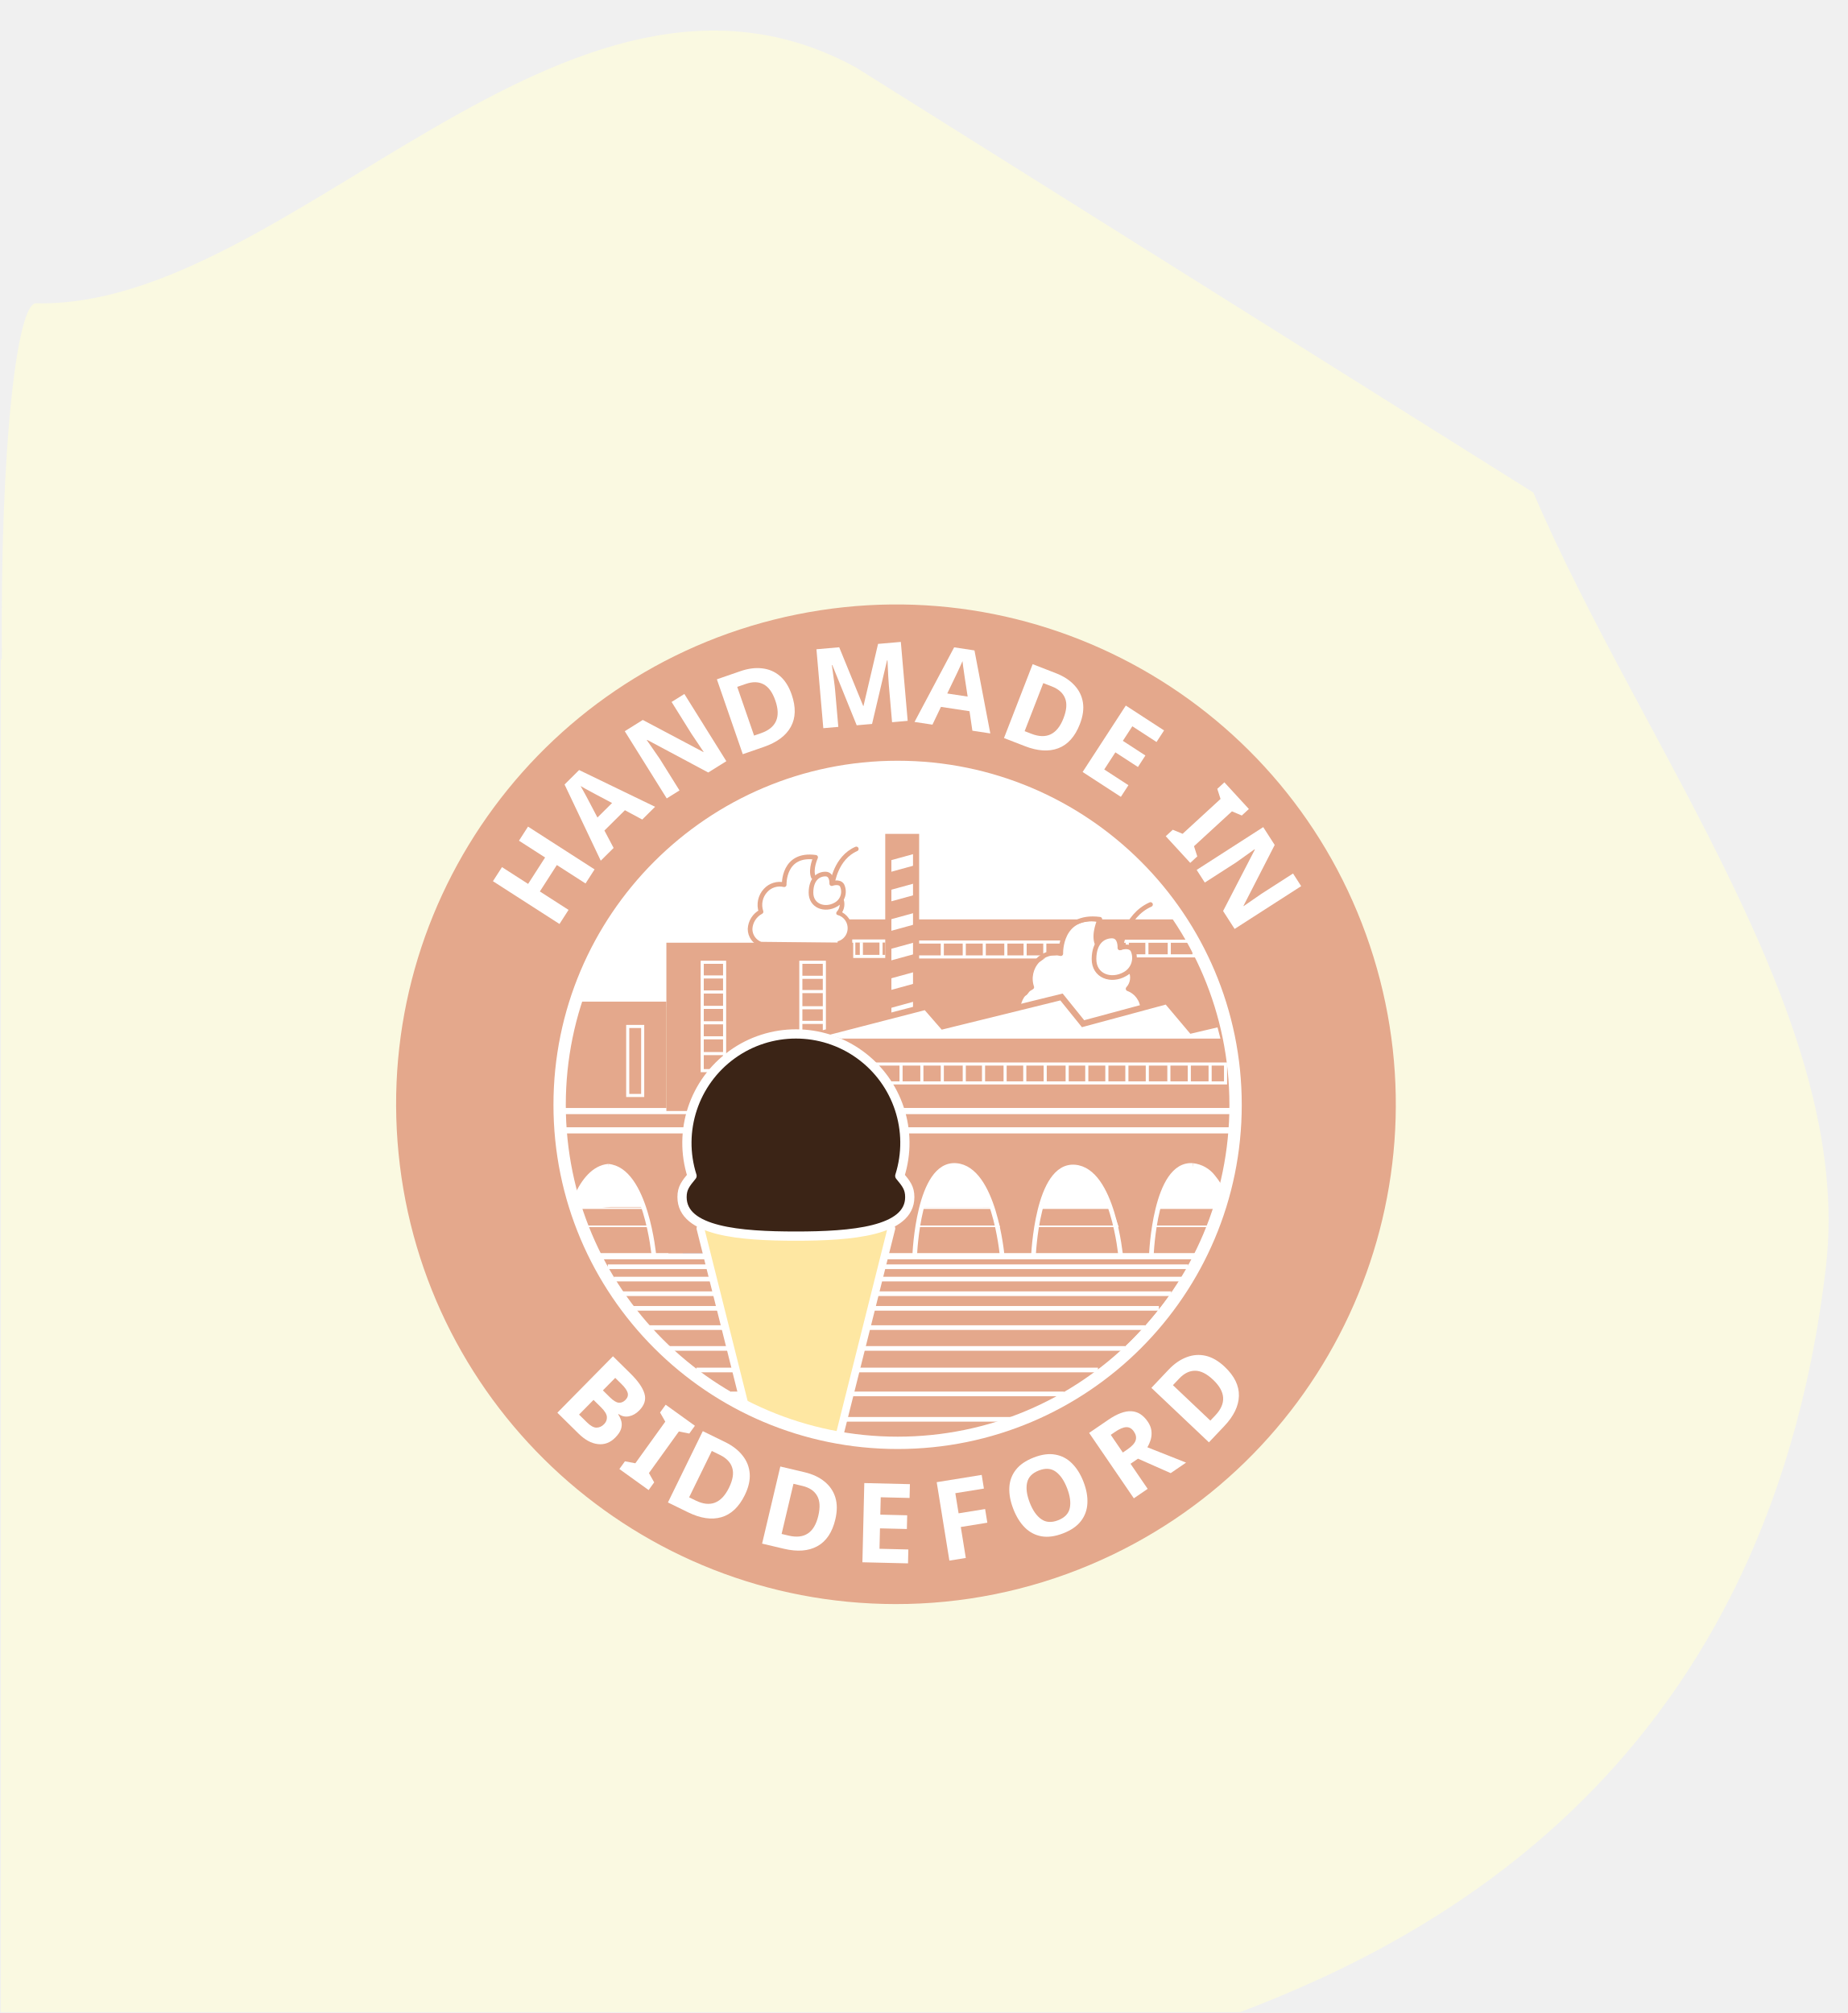
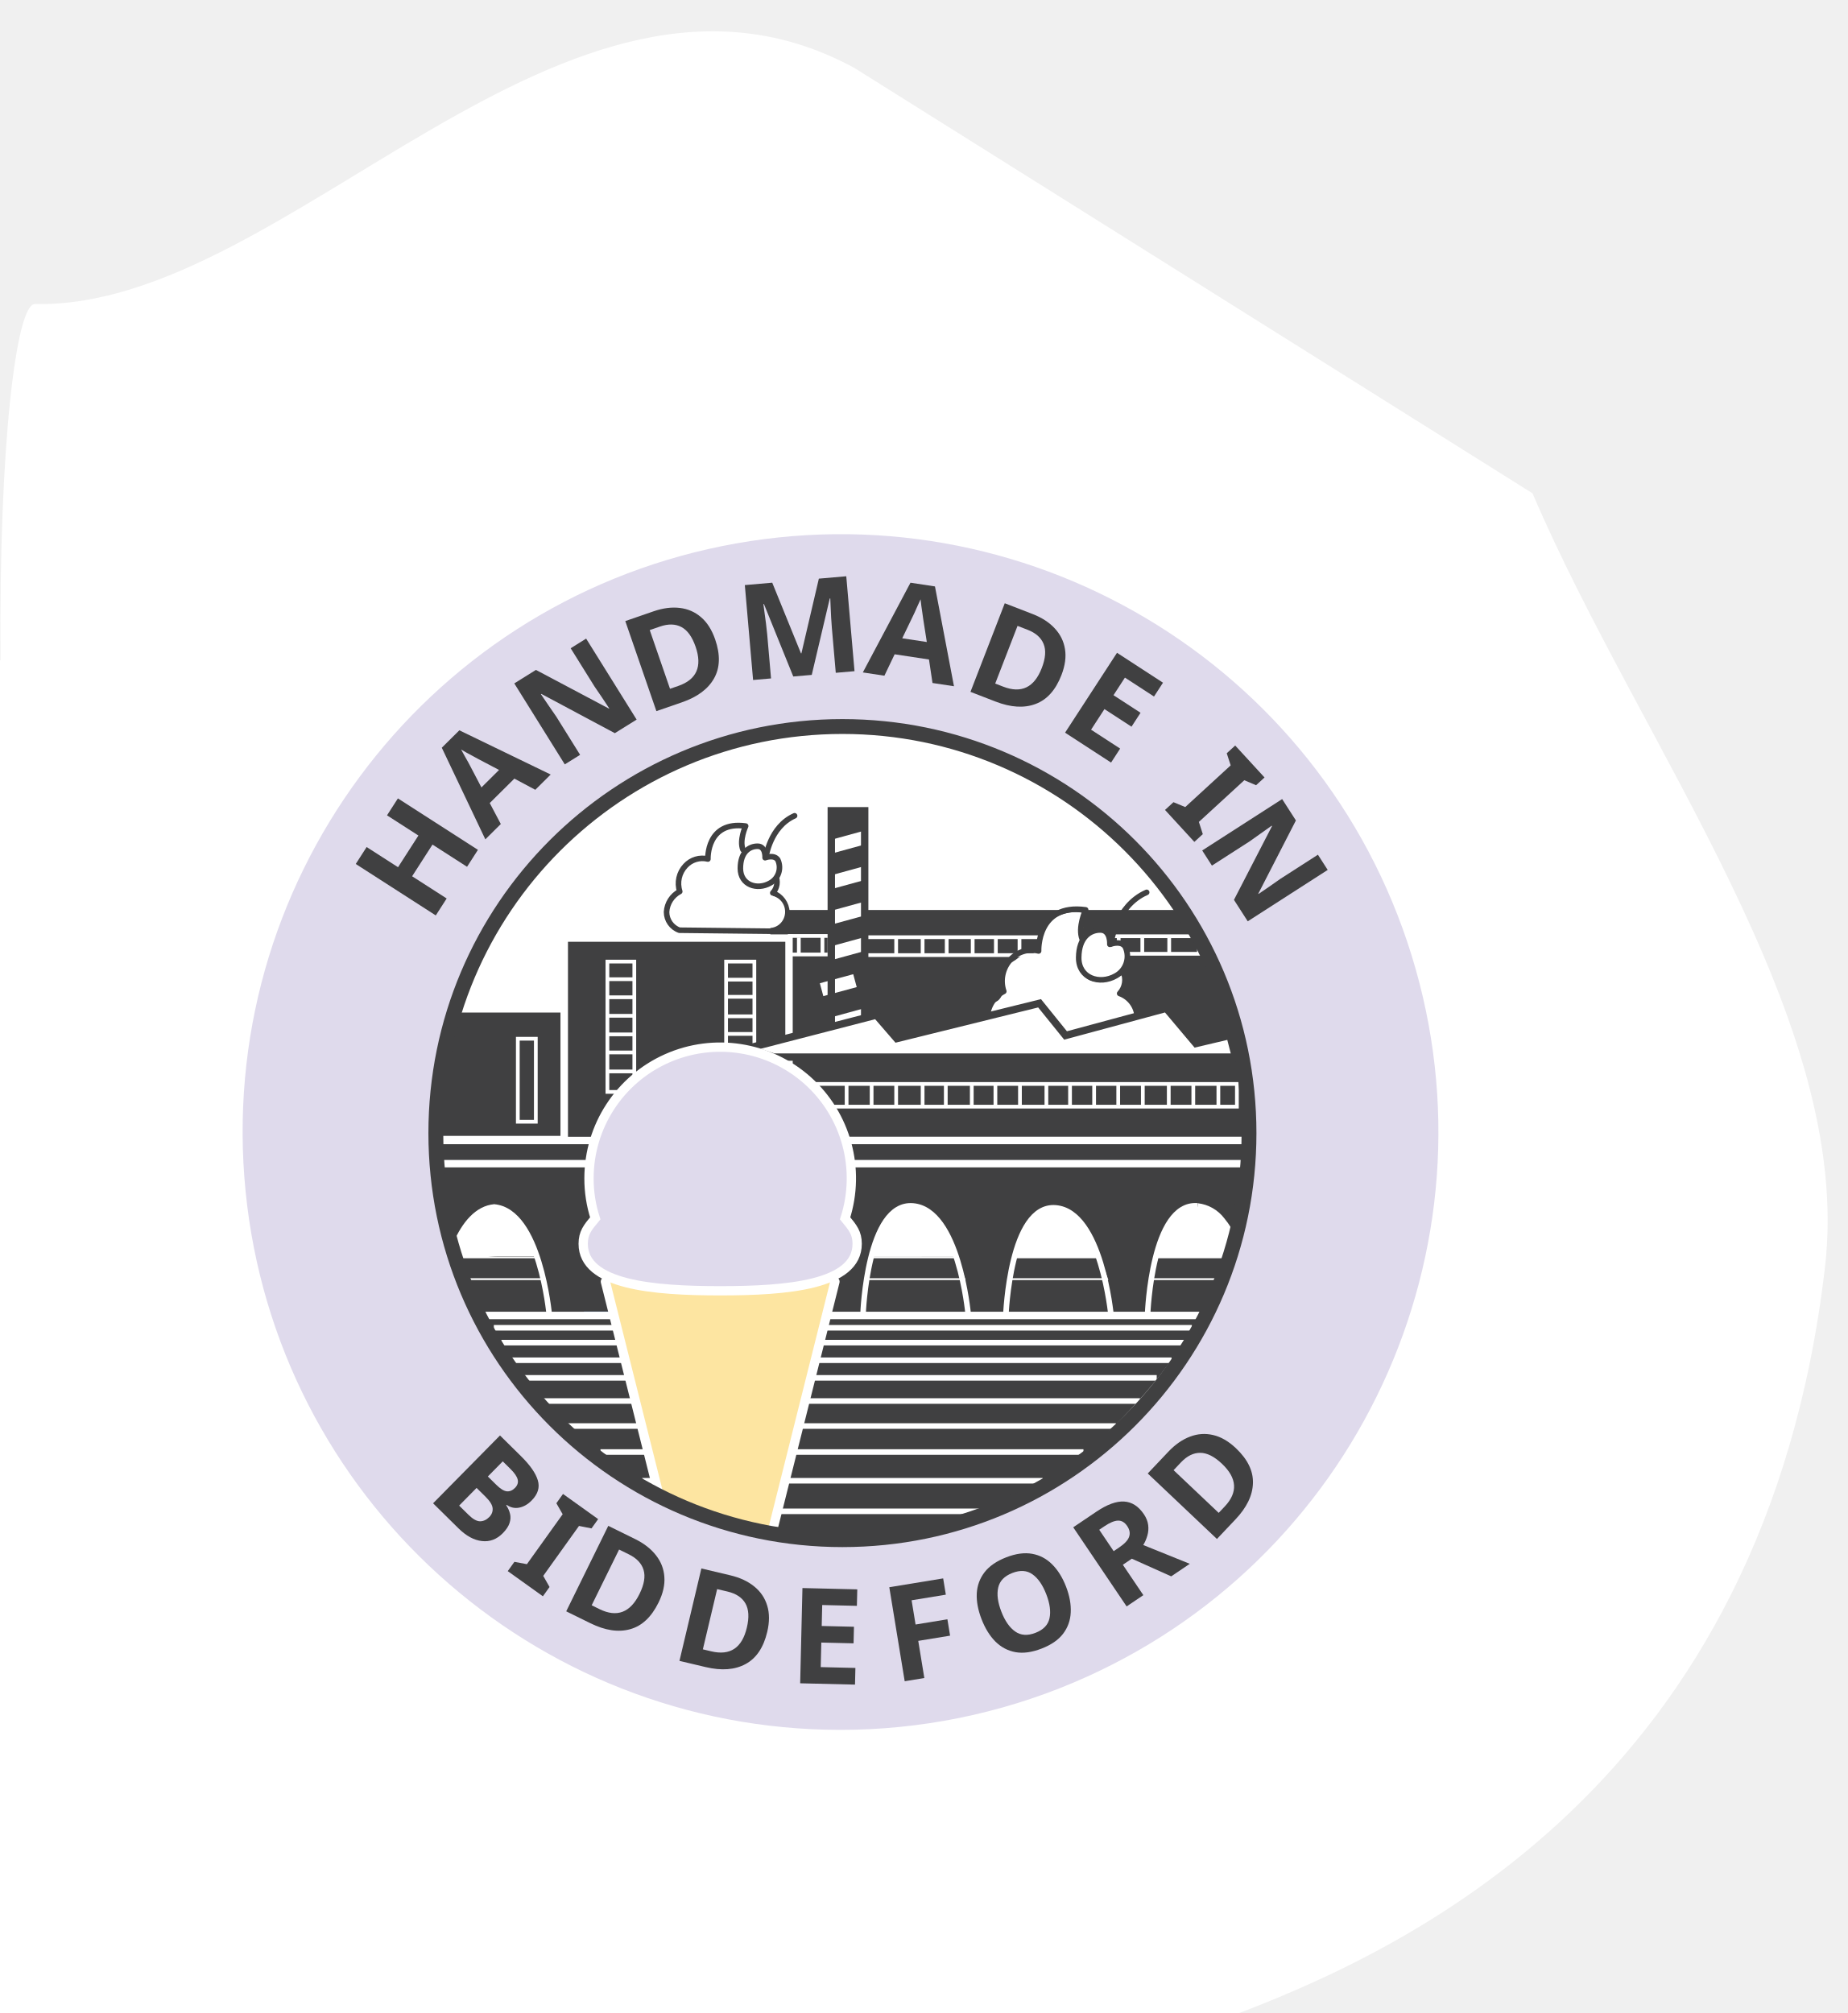
<svg xmlns="http://www.w3.org/2000/svg" id="Layer_1" data-name="Layer 1" viewBox="0 0 322.11 350.94">
  <defs>
-     <style>.cls-1,.cls-13,.cls-15,.cls-16,.cls-17,.cls-18,.cls-20,.cls-24{fill:none;}.cls-2{clip-path:url(#clip-path);}.cls-3{fill:#faf9e1;}.cls-14,.cls-21,.cls-25,.cls-27,.cls-4{fill:#fff;}.cls-5{fill:#7f8081;}.cls-10,.cls-11,.cls-12,.cls-6,.cls-9{fill:#e4a88c;}.cls-7{fill:#6a92c7;}.cls-8{fill:#485ea4;}.cls-19,.cls-8{stroke:#010101;}.cls-10,.cls-11,.cls-12,.cls-13,.cls-14,.cls-15,.cls-16,.cls-17,.cls-20,.cls-21,.cls-24,.cls-8,.cls-9{stroke-miterlimit:10;}.cls-8,.cls-9{stroke-width:0.27px;}.cls-10,.cls-11,.cls-12,.cls-13,.cls-14,.cls-17,.cls-23,.cls-24,.cls-26,.cls-9{stroke:#fff;}.cls-10,.cls-19,.cls-20,.cls-21{stroke-width:1.07px;}.cls-11,.cls-13,.cls-14,.cls-15{stroke-width:0.54px;}.cls-12{stroke-width:1.08px;}.cls-15,.cls-16{stroke:#231f20;}.cls-16,.cls-17,.cls-18,.cls-25{stroke-width:0.81px;}.cls-18,.cls-20,.cls-21,.cls-25{stroke:#e4a88c;}.cls-18,.cls-19,.cls-23,.cls-25,.cls-26{stroke-linecap:round;stroke-linejoin:round;}.cls-19{fill:#f26342;}.cls-22{clip-path:url(#clip-path-2);}.cls-23{fill:#fee7a2;stroke-width:1.34px;}.cls-24{stroke-width:2.15px;}.cls-26{fill:#3b2416;stroke-width:1.61px;}.cls-27{font-size:19.35px;font-family:Averta-Semibold, Averta;font-weight:700;}</style>
+     <style>.cls-1,.cls-12,.cls-13,.cls-14,.cls-15,.cls-16,.cls-18,.cls-19,.cls-23{fill:none;}.cls-2{clip-path:url(#clip-path);}.cls-20,.cls-24,.cls-3{fill:#fff;}.cls-4{fill:#7f8081;}.cls-10,.cls-11,.cls-26,.cls-27,.cls-28,.cls-29,.cls-5,.cls-8,.cls-9{fill:#404041;}.cls-6{fill:#6a92c7;}.cls-7{fill:#485ea4;}.cls-18,.cls-7{stroke:#000;}.cls-10,.cls-11,.cls-12,.cls-13,.cls-14,.cls-15,.cls-19,.cls-20,.cls-23,.cls-25,.cls-7,.cls-8,.cls-9{stroke-miterlimit:10;}.cls-7,.cls-8{stroke-width:0.32px;}.cls-10,.cls-11,.cls-12,.cls-15,.cls-22,.cls-25,.cls-8,.cls-9{stroke:#fff;}.cls-18,.cls-19,.cls-20,.cls-9{stroke-width:1.29px;}.cls-10,.cls-12,.cls-13{stroke-width:0.65px;}.cls-11{stroke-width:1.3px;}.cls-13,.cls-14{stroke:#221f1f;}.cls-14,.cls-15,.cls-16,.cls-24{stroke-width:0.97px;}.cls-16,.cls-19,.cls-20,.cls-23,.cls-24{stroke:#404041;}.cls-16,.cls-18,.cls-22,.cls-24{stroke-linecap:round;stroke-linejoin:round;}.cls-17,.cls-25{fill:#dfdaec;}.cls-21{clip-path:url(#clip-path-2);}.cls-22{fill:#fde5a1;stroke-width:1.62px;}.cls-23{stroke-width:2.59px;}.cls-25{stroke-width:1.62px;}.cls-26,.cls-27,.cls-28,.cls-29{isolation:isolate;font-family:Averta-Bold, Averta;font-weight:700;}.cls-26{font-size:23.27px;}.cls-27{font-size:23.21px;}.cls-28{font-size:23.24px;}.cls-29{font-size:23.3px;}</style>
    <clipPath id="clip-path">
-       <rect class="cls-1" x="0.14" y="0.15" width="321.84" height="350.64" />
+       <rect class="cls-1" y="0.3" width="321.84" height="350.64" />
    </clipPath>
    <clipPath id="clip-path-2">
-       <circle class="cls-1" cx="156.48" cy="192.62" r="58.92" />
+       <circle class="cls-1" cx="146.86" cy="197.54" r="70.88" />
    </clipPath>
  </defs>
  <g class="cls-2">
-     <path class="cls-3" d="M267.31,85.87,149.16,11.73C98.78-15.68,50.58,53.91,6.28,52.87,3,52.79,0,77.48.32,114.94H-3.33V356.27H78v-4.33H213.14c32.5-12,94.64-40.88,105.17-131.06C323.36,177.64,286.32,130.28,267.31,85.87Z" />
+     <path class="cls-3" d="M318.14,221C307.61,311.21,245.47,340.09,213,352.09H77.86v4.33H-3.57V115.09H.09C-.22,77.63,2.83,52.94,6.09,53c44.3,1,92.5-68.55,142.88-41.14L267.16,86C286.18,130.43,323.22,177.79,318.14,221Z" />
  </g>
-   <path class="cls-4" d="M132.09,163.33a8.88,8.88,0,0,1-1-1.71,4.36,4.36,0,0,1,.2-1.18c.45-1.4,1.49-2.14,1.71-3.59a4.66,4.66,0,0,1,.86-2.43c.87-.94,2.86-.42,3.37-1.6a3,3,0,0,0,.15-.72,4,4,0,0,1,4.16-3.27.72.72,0,0,1,.47.16c.09.08-.07.24,0,.37a7.83,7.83,0,0,1-.17,3.22,3.92,3.92,0,0,0,1,3.18,3.51,3.51,0,0,0,3.2.59c.41-.09.94-.15,1.14.21s-.07.75,0,1.11-.47.46-.31.62c.68.7,1.83,1.58,1.8,2.56a3,3,0,0,1-1.37,2.45c-.77.45-1.15.95-2,1-3,.07-6.57-.32-9.57-.25C134.1,164.06,133.07,164.45,132.09,163.33Z" />
-   <rect class="cls-5" x="98.16" y="200.95" width="121.73" height="9.41" />
-   <rect class="cls-6" x="97.49" y="197.05" width="118.98" height="21.97" />
-   <polygon class="cls-7" points="130.73 219.41 118.92 219.41 119.59 213.22 130.73 213.22 130.73 219.41" />
-   <polygon class="cls-8" points="130.5 213.79 119.53 213.79 119.53 210.63 129.57 210.63 130.5 213.79" />
-   <path class="cls-4" d="M202,210.59a8.41,8.41,0,0,1,1-3.45,6.8,6.8,0,0,1,3.17-3.48,4.2,4.2,0,0,1,4.38.75,20.53,20.53,0,0,0,1.79,1.82,1.3,1.3,0,0,1,.41.36,1,1,0,0,1,.09.57,6.2,6.2,0,0,1-.88,3.42Z" />
-   <path class="cls-4" d="M181.33,210.63A8.2,8.2,0,0,1,183,206.2a5.83,5.83,0,0,1,3.52-2.8,4.28,4.28,0,0,1,2.94.7,9.71,9.71,0,0,1,2.21,2.13,6.93,6.93,0,0,1,.69,1c.58,1.06.68,2.33,1.27,3.38Z" />
-   <path class="cls-4" d="M160.63,210.54a8.21,8.21,0,0,1,1.66-4.43,5.8,5.8,0,0,1,3.52-2.8,4.25,4.25,0,0,1,2.93.7,9.55,9.55,0,0,1,2.22,2.13,6.93,6.93,0,0,1,.69,1c.58,1.06.68,2.33,1.26,3.39Z" />
-   <polygon class="cls-6" points="195.51 219.41 180.19 219.41 180.59 213.22 194.37 213.22 195.51 219.41" />
-   <polygon class="cls-9" points="194.84 213.79 180.59 213.79 181.47 210.63 193.7 210.63 194.84 213.79" />
-   <polygon class="cls-9" points="174.15 213.79 159.9 213.79 160.78 210.63 173.01 210.63 174.15 213.79" />
-   <polygon class="cls-6" points="216.13 219.41 200.82 219.41 201.22 213.22 214.99 213.22 216.13 219.41" />
-   <polygon class="cls-9" points="215.46 213.79 201.22 213.79 202.1 210.63 214.32 210.63 215.46 213.79" />
-   <rect class="cls-6" x="101.66" y="213.22" width="11.81" height="6.19" />
-   <path class="cls-4" d="M100.38,208.68a6.21,6.21,0,0,1,1-1.91,8.79,8.79,0,0,1,3.17-2.84,5.2,5.2,0,0,1,2-.38,2.75,2.75,0,0,1,1.36.28,6.17,6.17,0,0,1,1.31,1.34c.32.35.7.64,1,1a5.2,5.2,0,0,1,.59,1c.5,1.07.94,2.17,1.45,3.24h-5.78C104.75,210.45,99.62,211.77,100.38,208.68Z" />
-   <rect class="cls-4" x="100" y="133.81" width="112.33" height="41.74" />
-   <rect class="cls-10" x="145.49" y="159.75" width="69.69" height="33.95" />
-   <rect class="cls-6" x="97.09" y="174.62" width="19.08" height="18.95" />
-   <polygon class="cls-9" points="113.24 213.79 101.12 213.79 101.12 210.63 112.2 210.63 113.24 213.79" />
-   <rect class="cls-10" x="97.49" y="193.7" width="118.11" height="3.36" />
-   <rect class="cls-11" x="159.67" y="164.23" width="25.62" height="2.6" />
-   <rect class="cls-11" x="191" y="164.09" width="17.15" height="2.55" />
-   <rect class="cls-11" x="148.84" y="164.05" width="5.76" height="2.69" />
-   <path class="cls-12" d="M103.63,219H209a73.39,73.39,0,0,1-18.38,21.38c-16.35,12.91-48.28,19.16-74.59-3.77C110.24,231.63,109.57,227.36,103.63,219Z" />
-   <path class="cls-4" d="M178.61,179.5c-.92-.24-.59-1.1-.8-2s-.87-1.82-.31-2.69a3.12,3.12,0,0,1,.79-.94c.21-.15.46-.25.68-.4a2.94,2.94,0,0,0,.81-2.52,3.59,3.59,0,0,1,.57-2.63,10.67,10.67,0,0,1,1.22-.86,3.75,3.75,0,0,1,2-.81,1.59,1.59,0,0,0,1.25-.62,3,3,0,0,0,.24-1.3,4.39,4.39,0,0,1,2.18-3.29,6,6,0,0,1,4.16-.7c.15,1.85-.38,3.72-.32,5.76.05,1.21-.32,2.58.5,3.46a3.48,3.48,0,0,0,3.09.66,15.91,15.91,0,0,0,2.67-1.05c-.27,1.19-.71,3.59.49,3.82,1,.19.68.39.79.67a4.61,4.61,0,0,1,.38,1.41c.09,1.42,0,3.16-1.22,3.86a3.65,3.65,0,0,1-1.57.36,85.23,85.23,0,0,1-9.32.21c-1.54-.05-3.07-.15-4.6-.27A23.5,23.5,0,0,1,178.61,179.5Z" />
-   <rect class="cls-11" x="109.43" y="178.95" width="2.61" height="12.03" />
-   <rect class="cls-6" x="116.17" y="164.35" width="32.57" height="29.34" />
-   <rect class="cls-11" x="122.42" y="167.76" width="3.9" height="18.89" />
-   <rect class="cls-11" x="139.61" y="167.76" width="4.1" height="13.24" />
-   <line class="cls-13" x1="122.21" y1="170.32" x2="126.51" y2="170.32" />
-   <line class="cls-13" x1="122.35" y1="172.94" x2="126.31" y2="172.94" />
-   <line class="cls-13" x1="122.35" y1="175.62" x2="126.31" y2="175.62" />
-   <line class="cls-13" x1="122.28" y1="178.31" x2="126.24" y2="178.31" />
-   <line class="cls-13" x1="122.35" y1="180.93" x2="126.38" y2="180.93" />
-   <line class="cls-13" x1="122.42" y1="183.68" x2="126.18" y2="183.68" />
-   <line class="cls-14" x1="139.68" y1="170.38" x2="143.64" y2="170.38" />
-   <line class="cls-14" x1="139.48" y1="172.87" x2="143.78" y2="172.87" />
-   <line class="cls-14" x1="139.55" y1="175.69" x2="143.85" y2="175.69" />
-   <line class="cls-14" x1="139.55" y1="178.24" x2="143.78" y2="178.24" />
-   <line class="cls-13" x1="150.16" y1="164.27" x2="150.16" y2="166.76" />
-   <line class="cls-13" x1="153.59" y1="164.14" x2="153.59" y2="166.82" />
-   <line class="cls-13" x1="164.27" y1="164.27" x2="164.27" y2="166.89" />
-   <line class="cls-13" x1="168.1" y1="164.34" x2="168.1" y2="166.76" />
-   <line class="cls-14" x1="171.59" y1="164.27" x2="171.59" y2="166.82" />
-   <line class="cls-13" x1="175.35" y1="164.27" x2="175.35" y2="166.76" />
-   <line class="cls-13" x1="178.71" y1="164.27" x2="178.71" y2="166.82" />
-   <line class="cls-13" x1="182.14" y1="164.27" x2="182.14" y2="166.76" />
-   <line class="cls-13" x1="196.52" y1="164.27" x2="196.52" y2="166.55" />
-   <line class="cls-13" x1="199.94" y1="164.27" x2="199.94" y2="166.76" />
-   <line class="cls-13" x1="203.84" y1="164.27" x2="203.84" y2="166.76" />
-   <line class="cls-15" x1="142.77" y1="185.43" x2="142.77" y2="188.72" />
-   <line class="cls-15" x1="146.26" y1="185.5" x2="146.26" y2="188.72" />
-   <line class="cls-15" x1="150.23" y1="185.43" x2="150.23" y2="188.72" />
-   <line class="cls-15" x1="153.59" y1="185.5" x2="153.59" y2="188.72" />
-   <polygon class="cls-6" points="213.65 185.5 213.65 188.79 210.96 188.79 210.96 188.66 210.96 185.5 213.65 185.5" />
-   <polygon class="cls-6" points="210.96 188.66 210.96 188.79 207.33 188.79 207.33 188.59 207.33 185.5 210.96 185.5 210.96 188.66" />
-   <polygon class="cls-6" points="207.33 188.59 207.33 188.79 203.77 188.79 203.77 185.57 203.77 185.5 207.33 185.5 207.33 188.59" />
-   <polygon class="cls-6" points="203.77 185.57 203.77 188.79 200.01 188.79 200.01 188.59 200.01 185.5 203.77 185.5 203.77 185.57" />
-   <polygon class="cls-6" points="200.01 188.59 200.01 188.79 196.45 188.79 196.45 188.52 196.45 185.5 200.01 185.5 200.01 188.59" />
-   <polygon class="cls-6" points="196.45 188.52 196.45 188.79 192.96 188.79 192.96 188.66 192.96 185.5 196.45 185.5 196.45 188.52" />
-   <polygon class="cls-6" points="192.96 188.66 192.96 188.79 189.46 188.79 189.46 185.5 192.96 185.5 192.96 188.66" />
-   <polygon class="cls-6" points="189.46 185.5 189.46 188.79 186.03 188.79 186.03 188.72 186.03 185.5 189.46 185.5" />
-   <polygon class="cls-6" points="186.03 188.72 186.03 188.79 182.21 188.79 182.21 188.66 182.21 185.5 186.03 185.5 186.03 188.72" />
-   <polygon class="cls-6" points="182.21 188.66 182.21 188.79 178.65 188.79 178.65 188.72 178.65 185.5 182.21 185.5 182.21 188.66" />
-   <polygon class="cls-6" points="178.65 188.72 178.65 188.79 175.22 188.79 175.22 185.5 178.65 185.5 178.65 188.72" />
-   <polygon class="cls-6" points="175.22 185.5 175.22 188.79 171.46 188.79 171.46 188.72 171.46 185.5 175.22 185.5" />
-   <polygon class="cls-6" points="171.46 188.72 171.46 188.79 168.1 188.79 168.1 188.66 168.1 185.5 171.46 185.5 171.46 188.72" />
-   <polygon class="cls-6" points="168.1 188.66 168.1 188.79 164.27 188.79 164.27 188.66 164.27 185.5 168.1 185.5 168.1 188.66" />
-   <polygon class="cls-6" points="164.27 188.66 164.27 188.79 160.71 188.79 160.71 188.66 160.71 185.5 164.27 185.5 164.27 188.66" />
-   <polygon class="cls-6" points="160.71 188.66 160.71 188.79 157.08 188.79 157.08 185.5 160.71 185.5 160.71 188.66" />
-   <rect class="cls-6" x="139.21" y="185.5" width="17.87" height="3.29" />
-   <polygon class="cls-13" points="210.96 185.5 213.65 185.5 213.65 188.79 210.96 188.79 207.33 188.79 203.77 188.79 200.01 188.79 196.45 188.79 192.96 188.79 189.46 188.79 186.03 188.79 182.21 188.79 178.65 188.79 175.22 188.79 171.46 188.79 168.1 188.79 164.27 188.79 160.71 188.79 157.08 188.79 139.21 188.79 139.21 185.5 157.08 185.5 160.71 185.5 164.27 185.5 168.1 185.5 171.46 185.5 175.22 185.5 178.65 185.5 182.21 185.5 186.03 185.5 189.46 185.5 192.96 185.5 196.45 185.5 200.01 185.5 203.77 185.5 207.33 185.5 210.96 185.5" />
-   <polyline class="cls-13" points="157.08 185.43 157.08 185.5 157.08 188.79 157.08 188.86" />
-   <polyline class="cls-13" points="160.71 185.43 160.71 185.5 160.71 188.66" />
-   <line class="cls-13" x1="164.27" y1="185.5" x2="164.27" y2="188.66" />
-   <polyline class="cls-13" points="168.1 185.43 168.1 185.5 168.1 188.66" />
-   <line class="cls-13" x1="171.46" y1="185.5" x2="171.46" y2="188.72" />
-   <line class="cls-13" x1="175.22" y1="185.5" x2="175.22" y2="188.79" />
-   <line class="cls-13" x1="178.65" y1="185.5" x2="178.65" y2="188.72" />
-   <polyline class="cls-13" points="182.21 185.43 182.21 185.5 182.21 188.66" />
-   <line class="cls-13" x1="186.04" y1="185.5" x2="186.04" y2="188.72" />
-   <line class="cls-13" x1="189.46" y1="185.5" x2="189.46" y2="188.79" />
-   <polyline class="cls-13" points="192.96 185.43 192.96 185.5 192.96 188.66" />
-   <line class="cls-13" x1="196.45" y1="185.5" x2="196.45" y2="188.52" />
-   <line class="cls-13" x1="200.01" y1="185.5" x2="200.01" y2="188.59" />
-   <polyline class="cls-13" points="203.77 185.57 203.77 188.79 203.77 188.93" />
-   <polyline class="cls-13" points="207.33 185.37 207.33 185.5 207.33 188.59" />
-   <line class="cls-13" x1="210.96" y1="185.5" x2="210.96" y2="188.66" />
-   <path class="cls-16" d="M138.77,218.65s.6-16.13,7.23-15.59,8,15.59,8,15.59" />
-   <line class="cls-17" x1="105.96" y1="220.84" x2="207.13" y2="220.84" />
-   <line class="cls-17" x1="107.03" y1="222.99" x2="206.33" y2="222.99" />
-   <line class="cls-17" x1="108.51" y1="225.54" x2="204.18" y2="225.54" />
-   <line class="cls-17" x1="110.26" y1="228.09" x2="202.03" y2="228.09" />
-   <line class="cls-17" x1="199.61" y1="231.45" x2="112.54" y2="231.45" />
-   <line class="cls-17" x1="196.11" y1="235.08" x2="116.44" y2="235.08" />
-   <line class="cls-17" x1="191.41" y1="238.84" x2="121.41" y2="238.84" />
-   <line class="cls-17" x1="185.5" y1="243.01" x2="127.45" y2="243.01" />
-   <line class="cls-17" x1="176.5" y1="247.44" x2="133.5" y2="247.44" />
-   <line class="cls-15" x1="193.02" y1="164.27" x2="193.02" y2="166.55" />
-   <path class="cls-18" d="M145.12,154s.56-4.43,4.16-6" />
-   <path class="cls-6" d="M156.1,279.65a87.13,87.13,0,1,1,34-6.87A86.86,86.86,0,0,1,156.1,279.65Zm0-146.32a58.91,58.91,0,1,0,41.66,17.25A58.56,58.56,0,0,0,156.1,133.33Z" />
-   <line class="cls-19" x1="179.8" y1="180.72" x2="196.83" y2="180.91" />
-   <path class="cls-17" d="M180.16,219.06s.59-16.14,7.22-15.6,8,15.6,8,15.6" />
-   <path class="cls-17" d="M106,203.32c6.62.54,8,15.6,8,15.6" />
-   <path class="cls-17" d="M200.72,218.79s.59-16.14,7.22-15.6" />
-   <path class="cls-17" d="M159.47,218.79s.59-16.14,7.22-15.6,8,15.6,8,15.6" />
-   <polyline class="cls-17" points="208.07 219.09 174.72 219.09 159.47 219.09 104.21 219.09" />
-   <path class="cls-17" d="M106.06,203.32c-2.49.21-4.35,2.54-5.57,5.27" />
-   <path class="cls-17" d="M207.94,203.19a5.18,5.18,0,0,1,3.55,2,12.85,12.85,0,0,1,1.81,2.93" />
-   <rect class="cls-6" x="154.86" y="145.86" width="4.84" height="35.07" />
-   <rect class="cls-4" x="154.73" y="159.78" width="5.04" height="1.95" transform="translate(-36.94 47.35) rotate(-15.35)" />
-   <rect class="cls-4" x="154.73" y="164.93" width="5.04" height="1.95" transform="translate(-38.3 47.54) rotate(-15.35)" />
-   <rect class="cls-4" x="154.73" y="170.08" width="5.04" height="1.95" transform="translate(-39.66 47.72) rotate(-15.35)" />
-   <rect class="cls-4" x="154.73" y="154.64" width="5.04" height="1.95" transform="translate(-35.58 47.17) rotate(-15.35)" />
-   <rect class="cls-4" x="154.73" y="149.49" width="5.04" height="1.95" transform="translate(-34.22 46.98) rotate(-15.35)" />
-   <rect class="cls-4" x="154.73" y="175.23" width="5.04" height="1.95" transform="translate(-41.03 47.9) rotate(-15.35)" />
-   <path class="cls-18" d="M141.79,152.88c-.55-1.36.4-3.42.4-3.42-5.7-.79-5.48,4.78-5.48,4.78a3.33,3.33,0,0,0-3.25,1,3.7,3.7,0,0,0-.79,3.71,3.59,3.59,0,0,0-1.91,3,2.81,2.81,0,0,0,1.86,2.65l13.66.15a2.91,2.91,0,0,0,1.91-2.73,3.09,3.09,0,0,0-2-2.82,2.32,2.32,0,0,0,.38-2.58" />
-   <path class="cls-4" d="M197.47,165.62a3.24,3.24,0,0,1-1.38,4.22c-2.33,1.33-5.4.33-5.37-2.65s1.67-4,3.16-4,1.35,2.08,1.35,2.08S196.84,164.65,197.47,165.62Z" />
-   <path class="cls-18" d="M179.8,179.11a3.5,3.5,0,0,1-2.32-3.29,4.49,4.49,0,0,1,2.39-3.71,4.61,4.61,0,0,1,1-4.63,4.15,4.15,0,0,1,4.06-1.22s-.28-6.94,6.81-6c0,0-1.18,2.56-.49,4.26" />
-   <path class="cls-18" d="M196.83,179.3a3.63,3.63,0,0,0,2.38-3.4,3.87,3.87,0,0,0-2.55-3.52,2.88,2.88,0,0,0,.47-3.21" />
-   <path class="cls-18" d="M195.23,165.26s.14-2.06-1.35-2.08-3.14,1-3.16,4,3,4,5.37,2.65a3.24,3.24,0,0,0,1.38-4.22C196.84,164.65,195.23,165.26,195.23,165.26Z" />
-   <path class="cls-18" d="M195.37,165.21s.7-5.52,5.2-7.52" />
-   <rect class="cls-6" x="116.53" y="207.29" width="10.93" height="11.2" />
-   <rect class="cls-20" x="154.86" y="145.91" width="4.84" height="35.07" />
-   <polygon class="cls-21" points="203.41 174.53 207.71 179.63 212.64 178.47 213.45 181.6 146.53 181.6 142.68 180.35 161.4 175.51 164.36 178.91 185.05 173.81 188.81 178.47 203.41 174.53" />
-   <circle class="cls-1" cx="156.48" cy="192.62" r="58.92" />
-   <g class="cls-22">
-     <path class="cls-23" d="M138.75,181,122.1,214.15l13.48,53.76.88,3.49a2.36,2.36,0,0,0,4.58,0l14.36-57.25" />
+   <rect class="cls-1" x="-35.1" y="-0.98" width="321.84" height="350.64" />
+   <path class="cls-3" d="M117.52,162.31a11.1,11.1,0,0,1-1.25-2.06,5.71,5.71,0,0,1,.24-1.42c.55-1.69,1.79-2.57,2.07-4.32a5.34,5.34,0,0,1,1-2.91c1-1.15,3.45-.51,4.06-1.94a4.25,4.25,0,0,0,.18-.86,4.84,4.84,0,0,1,5-3.94,1,1,0,0,1,.56.19c.12.11-.08.3,0,.45a9,9,0,0,1-.2,3.88,4.68,4.68,0,0,0,1.14,3.82,4.23,4.23,0,0,0,3.85.71c.49-.11,1.13-.18,1.37.25s-.08.9,0,1.34c.07.26-.57.55-.38.75.82.84,2.2,1.9,2.17,3.07a3.56,3.56,0,0,1-1.65,3c-.93.55-1.38,1.14-2.46,1.17-3.6.08-7.9-.38-11.5-.3C119.94,163.18,118.7,163.65,117.52,162.31Z" />
+   <rect class="cls-4" x="76.71" y="207.56" width="146.43" height="11.31" />
+   <rect class="cls-5" x="75.91" y="202.87" width="143.12" height="26.43" />
+   <polygon class="cls-6" points="115.89 229.77 101.68 229.77 102.49 222.32 115.89 222.32 115.89 229.77" />
+   <polygon class="cls-7" points="115.61 223 102.41 223 102.41 219.2 114.49 219.2 115.61 223" />
+   <path class="cls-3" d="M201.61,219.15A10.08,10.08,0,0,1,202.8,215a8.14,8.14,0,0,1,3.81-4.18,5.06,5.06,0,0,1,5.27.9,23.41,23.41,0,0,0,2.15,2.19,1.87,1.87,0,0,1,.5.43,1.37,1.37,0,0,1,.1.69,7.43,7.43,0,0,1-1,4.11Z" />
+   <path class="cls-3" d="M176.77,219.21a9.89,9.89,0,0,1,2-5.34c1-1.53,2.41-3.05,4.24-3.36a5.12,5.12,0,0,1,3.53.84,11.39,11.39,0,0,1,2.66,2.57,8.27,8.27,0,0,1,.83,1.2c.7,1.28.82,2.81,1.52,4.08Z" />
+   <path class="cls-3" d="M151.86,219.1a9.89,9.89,0,0,1,2-5.34,7.08,7.08,0,0,1,4.24-3.36,5.14,5.14,0,0,1,3.53.84,11.39,11.39,0,0,1,2.66,2.57,8.27,8.27,0,0,1,.83,1.2c.7,1.28.82,2.81,1.52,4.08Z" />
+   <polygon class="cls-5" points="193.81 229.77 175.39 229.77 175.87 222.32 192.44 222.32 193.81 229.77" />
+   <polygon class="cls-8" points="193 223 175.87 223 176.93 219.2 191.63 219.2 193 223" />
+   <polygon class="cls-8" points="168.11 223 150.98 223 152.04 219.2 166.74 219.2 168.11 223" />
+   <polygon class="cls-5" points="218.62 229.77 200.2 229.77 200.68 222.32 217.25 222.32 218.62 229.77" />
+   <polygon class="cls-8" points="217.81 223 200.68 223 201.74 219.2 216.44 219.2 217.81 223" />
+   <rect class="cls-5" x="80.92" y="222.32" width="14.21" height="7.45" />
+   <path class="cls-3" d="M79.38,216.87a7.51,7.51,0,0,1,1.14-2.28,10.47,10.47,0,0,1,3.82-3.42,6.15,6.15,0,0,1,2.43-.47,3.32,3.32,0,0,1,1.64.34A7.59,7.59,0,0,1,90,212.66c.38.42.85.77,1.2,1.22a7.49,7.49,0,0,1,.7,1.23c.61,1.28,1.13,2.61,1.74,3.89h-7C84.64,219,78.47,220.57,79.38,216.87Z" />
+   <rect class="cls-3" x="79.41" y="125.13" width="135.12" height="50.21" />
+   <rect class="cls-9" x="133.65" y="158" width="83.83" height="40.84" />
+   <rect class="cls-9" x="75.42" y="175.88" width="22.95" height="22.79" />
+   <polygon class="cls-8" points="94.85 223 80.27 223 80.27 219.2 93.6 219.2 94.85 223" />
+   <rect class="cls-9" x="75.91" y="198.83" width="142.07" height="4.04" />
+   <rect class="cls-10" x="150.7" y="163.39" width="30.82" height="3.12" />
+   <rect class="cls-10" x="188.38" y="163.22" width="20.63" height="3.06" />
+   <rect class="cls-10" x="137.67" y="163.17" width="6.93" height="3.23" />
+   <path class="cls-11" d="M83.29,229.33H210A88.26,88.26,0,0,1,187.9,255c-19.67,15.53-58.09,23-89.73-4.54C91.25,244.47,90.43,239.33,83.29,229.33Z" />
+   <path class="cls-3" d="M173.49,181.75c-1.12-.28-.72-1.31-1-2.43s-1-2.19-.37-3.24a3.61,3.61,0,0,1,1-1.13c.25-.18.56-.3.81-.48.9-.65,1-1.93,1-3s-.07-2.35.69-3.15a12.15,12.15,0,0,1,1.46-1,4.48,4.48,0,0,1,2.39-1,1.92,1.92,0,0,0,1.5-.75,3.68,3.68,0,0,0,.29-1.57,5.22,5.22,0,0,1,2.62-4,7.22,7.22,0,0,1,5-.85c.19,2.23-.46,4.48-.37,6.94,0,1.45-.4,3.1.6,4.16s2.4,1,3.7.79a18.54,18.54,0,0,0,3.22-1.26c-.33,1.43-.85,4.32.59,4.6,1.16.22.82.47.95.8a5.89,5.89,0,0,1,.46,1.69c.11,1.72,0,3.81-1.47,4.65a4.43,4.43,0,0,1-1.89.43,102.27,102.27,0,0,1-11.21.26c-1.85-.06-3.69-.19-5.53-.34C176.43,181.76,174.92,182.11,173.49,181.75Z" />
+   <rect class="cls-10" x="90.27" y="181.09" width="3.14" height="14.47" />
+   <rect class="cls-9" x="98.37" y="163.54" width="39.18" height="35.29" />
+   <rect class="cls-10" x="105.89" y="167.64" width="4.69" height="22.72" />
+   <rect class="cls-10" x="126.58" y="167.64" width="4.93" height="15.93" />
+   <line class="cls-12" x1="105.65" y1="170.71" x2="110.82" y2="170.71" />
+   <line class="cls-12" x1="105.81" y1="173.86" x2="110.57" y2="173.86" />
+   <line class="cls-12" x1="105.81" y1="177.09" x2="110.57" y2="177.09" />
+   <line class="cls-12" x1="105.73" y1="180.33" x2="110.49" y2="180.33" />
+   <line class="cls-12" x1="105.81" y1="183.48" x2="110.66" y2="183.48" />
+   <line class="cls-12" x1="105.89" y1="186.79" x2="110.41" y2="186.79" />
+   <line class="cls-12" x1="126.66" y1="170.79" x2="131.42" y2="170.79" />
+   <line class="cls-12" x1="126.41" y1="173.78" x2="131.59" y2="173.78" />
+   <line class="cls-12" x1="126.49" y1="177.18" x2="131.67" y2="177.18" />
+   <line class="cls-12" x1="126.49" y1="180.25" x2="131.59" y2="180.25" />
+   <line class="cls-12" x1="139.26" y1="163.44" x2="139.26" y2="166.43" />
+   <line class="cls-12" x1="143.38" y1="163.28" x2="143.38" y2="166.51" />
+   <line class="cls-12" x1="156.23" y1="163.44" x2="156.23" y2="166.59" />
+   <line class="cls-12" x1="160.84" y1="163.52" x2="160.84" y2="166.43" />
+   <line class="cls-12" x1="165.04" y1="163.44" x2="165.04" y2="166.51" />
+   <line class="cls-12" x1="169.57" y1="163.44" x2="169.57" y2="166.43" />
+   <line class="cls-12" x1="173.61" y1="163.44" x2="173.61" y2="166.51" />
+   <line class="cls-12" x1="177.73" y1="163.44" x2="177.73" y2="166.43" />
+   <line class="cls-12" x1="195.02" y1="163.44" x2="195.02" y2="166.19" />
+   <line class="cls-12" x1="199.14" y1="163.44" x2="199.14" y2="166.43" />
+   <line class="cls-12" x1="203.83" y1="163.44" x2="203.83" y2="166.43" />
+   <line class="cls-13" x1="130.37" y1="188.89" x2="130.37" y2="192.85" />
+   <line class="cls-13" x1="134.58" y1="188.97" x2="134.58" y2="192.85" />
+   <line class="cls-13" x1="139.34" y1="188.89" x2="139.34" y2="192.85" />
+   <line class="cls-13" x1="143.38" y1="188.97" x2="143.38" y2="192.85" />
+   <polygon class="cls-5" points="215.63 188.97 215.63 192.93 212.4 192.93 212.4 192.77 212.4 188.97 215.63 188.97" />
+   <polygon class="cls-5" points="212.4 192.77 212.4 192.93 208.03 192.93 208.03 192.69 208.03 188.97 212.4 188.97 212.4 192.77" />
+   <polygon class="cls-5" points="208.03 192.69 208.03 192.93 203.75 192.93 203.75 189.05 203.75 188.97 208.03 188.97 208.03 192.69" />
+   <polygon class="cls-5" points="203.75 189.05 203.75 192.93 199.23 192.93 199.23 192.69 199.23 188.97 203.75 188.97 203.75 189.05" />
+   <polygon class="cls-5" points="199.23 192.69 199.23 192.93 194.94 192.93 194.94 192.61 194.94 188.97 199.23 188.97 199.23 192.69" />
+   <polygon class="cls-5" points="194.94 192.61 194.94 192.93 190.74 192.93 190.74 192.77 190.74 188.97 194.94 188.97 194.94 192.61" />
+   <polygon class="cls-5" points="190.74 192.77 190.74 192.93 186.54 192.93 186.54 188.97 190.74 188.97 190.74 192.77" />
+   <polygon class="cls-5" points="186.54 188.97 186.54 192.93 182.42 192.93 182.42 192.85 182.42 188.97 186.54 188.97" />
+   <polygon class="cls-5" points="182.42 192.85 182.42 192.93 177.81 192.93 177.81 192.77 177.81 188.97 182.42 188.97 182.42 192.85" />
+   <polygon class="cls-5" points="177.81 192.77 177.81 192.93 173.53 192.93 173.53 192.85 173.53 188.97 177.81 188.97 177.81 192.77" />
+   <polygon class="cls-5" points="173.53 192.85 173.53 192.93 169.4 192.93 169.4 188.97 173.53 188.97 173.53 192.85" />
+   <polygon class="cls-5" points="169.4 188.97 169.4 192.93 164.88 192.93 164.88 192.85 164.88 188.97 169.4 188.97" />
+   <polygon class="cls-5" points="164.88 192.85 164.88 192.93 160.84 192.93 160.84 192.77 160.84 188.97 164.88 188.97 164.88 192.85" />
+   <polygon class="cls-5" points="160.84 192.77 160.84 192.93 156.23 192.93 156.23 192.77 156.23 188.97 160.84 188.97 160.84 192.77" />
+   <polygon class="cls-5" points="156.23 192.77 156.23 192.93 151.95 192.93 151.95 192.77 151.95 188.97 156.23 188.97 156.23 192.77" />
+   <polygon class="cls-5" points="151.95 192.77 151.95 192.93 147.59 192.93 147.59 188.97 151.95 188.97 151.95 192.77" />
+   <rect class="cls-5" x="126.09" y="188.97" width="21.5" height="3.96" />
+   <polygon class="cls-12" points="212.4 188.97 215.63 188.97 215.63 192.93 212.4 192.93 208.03 192.93 203.75 192.93 199.23 192.93 194.94 192.93 190.74 192.93 186.54 192.93 182.42 192.93 177.81 192.93 173.53 192.93 169.4 192.93 164.88 192.93 160.84 192.93 156.23 192.93 151.95 192.93 147.59 192.93 126.09 192.93 126.09 188.97 147.59 188.97 151.95 188.97 156.23 188.97 160.84 188.97 164.88 188.97 169.4 188.97 173.53 188.97 177.81 188.97 182.42 188.97 186.54 188.97 190.74 188.97 194.94 188.97 199.23 188.97 203.75 188.97 208.03 188.97 212.4 188.97" />
+   <polyline class="cls-12" points="147.59 188.89 147.59 188.97 147.59 192.93 147.59 193.01" />
+   <polyline class="cls-12" points="151.95 188.89 151.95 188.97 151.95 192.77" />
+   <line class="cls-12" x1="156.23" y1="188.97" x2="156.23" y2="192.77" />
+   <polyline class="cls-12" points="160.84 188.89 160.84 188.97 160.84 192.77" />
+   <line class="cls-12" x1="164.88" y1="188.97" x2="164.88" y2="192.85" />
+   <line class="cls-12" x1="169.41" y1="188.97" x2="169.41" y2="192.93" />
+   <line class="cls-12" x1="173.53" y1="188.97" x2="173.53" y2="192.85" />
+   <polyline class="cls-12" points="177.81 188.89 177.81 188.97 177.81 192.77" />
+   <line class="cls-12" x1="182.42" y1="188.97" x2="182.42" y2="192.85" />
+   <line class="cls-12" x1="186.54" y1="188.97" x2="186.54" y2="192.93" />
+   <polyline class="cls-12" points="190.74 188.89 190.74 188.97 190.74 192.77" />
+   <line class="cls-12" x1="194.94" y1="188.97" x2="194.94" y2="192.61" />
+   <line class="cls-12" x1="199.23" y1="188.97" x2="199.23" y2="192.69" />
+   <polyline class="cls-12" points="203.75 189.05 203.75 192.93 203.75 193.09" />
+   <polyline class="cls-12" points="208.03 188.81 208.03 188.97 208.03 192.69" />
+   <line class="cls-12" x1="212.4" y1="188.97" x2="212.4" y2="192.77" />
+   <path class="cls-14" d="M125.57,228.87s.71-19.4,8.68-18.76,9.66,18.76,9.66,18.76" />
+   <line class="cls-15" x1="86.09" y1="231.48" x2="207.79" y2="231.48" />
+   <line class="cls-15" x1="87.38" y1="234.07" x2="206.82" y2="234.07" />
+   <line class="cls-15" x1="89.16" y1="237.14" x2="204.24" y2="237.14" />
+   <line class="cls-15" x1="91.26" y1="240.21" x2="201.65" y2="240.21" />
+   <line class="cls-15" x1="198.74" y1="244.25" x2="94.01" y2="244.25" />
+   <line class="cls-15" x1="194.54" y1="248.61" x2="98.7" y2="248.61" />
+   <line class="cls-15" x1="188.88" y1="253.14" x2="104.68" y2="253.14" />
+   <line class="cls-15" x1="181.77" y1="258.15" x2="111.95" y2="258.15" />
+   <line class="cls-15" x1="170.94" y1="263.48" x2="119.22" y2="263.48" />
+   <line class="cls-13" x1="190.82" y1="163.44" x2="190.82" y2="166.19" />
+   <path class="cls-16" d="M133.52,149.48s.67-5.33,5-7.26" />
+   <path class="cls-17" d="M146.41,301.58a104.22,104.22,0,1,1,40.68-8.22A104.22,104.22,0,0,1,146.41,301.58Zm0-174.93a70.44,70.44,0,1,0,49.81,20.63A70.44,70.44,0,0,0,146.41,126.65Z" />
+   <line class="cls-18" x1="174.92" y1="183.22" x2="195.4" y2="183.45" />
+   <path class="cls-15" d="M175.35,229.34s.71-19.41,8.68-18.76,9.66,18.76,9.66,18.76" />
+   <path class="cls-15" d="M86.09,210.42c8,.64,9.66,18.76,9.66,18.76" />
+   <path class="cls-15" d="M200.07,229s.72-19.41,8.69-18.77" />
+   <path class="cls-15" d="M150.46,229s.71-19.41,8.68-18.76S168.77,229,168.77,229" />
+   <polyline class="cls-15" points="208.92 229.38 168.8 229.38 150.46 229.38 83.99 229.38" />
+   <path class="cls-15" d="M86.21,210.42c-3,.24-5.23,3-6.69,6.33" />
+   <path class="cls-15" d="M208.77,210.25a6.31,6.31,0,0,1,4.28,2.44,15.24,15.24,0,0,1,2.17,3.53" />
+   <rect class="cls-5" x="144.92" y="141.3" width="5.82" height="42.18" />
+   <rect class="cls-3" x="144.76" y="158.03" width="6.06" height="2.34" transform="translate(-36.87 44.8) rotate(-15.35)" />
+   <rect class="cls-3" x="144.76" y="164.22" width="6.06" height="2.34" transform="translate(-38.51 45.02) rotate(-15.35)" />
+   <rect class="cls-3" x="143.13" y="170.57" width="6.03" height="2.33" transform="translate(-39.81 44.18) rotate(-15.15)" />
+   <rect class="cls-3" x="144.77" y="151.84" width="6.06" height="2.34" transform="translate(-35.23 44.58) rotate(-15.35)" />
+   <rect class="cls-3" x="144.77" y="145.65" width="6.06" height="2.34" transform="translate(-33.59 44.36) rotate(-15.35)" />
+   <rect class="cls-3" x="144.76" y="176.61" width="6.06" height="2.34" transform="translate(-41.79 45.46) rotate(-15.35)" />
+   <path class="cls-16" d="M129.52,148.12c-.67-1.64.47-4.11.47-4.11-6.85-.95-6.58,5.75-6.58,5.75a4,4,0,0,0-3.91,1.18,4.5,4.5,0,0,0-1,4.48,4.33,4.33,0,0,0-2.3,3.57,3.38,3.38,0,0,0,2.24,3.18l16.44.18a3.49,3.49,0,0,0,2.3-3.28,3.74,3.74,0,0,0-2.46-3.4,2.77,2.77,0,0,0,.46-3.1" />
+   <path class="cls-3" d="M196.17,165.07a3.88,3.88,0,0,1-1.66,5.06c-2.81,1.6-6.5.4-6.46-3.19s2-4.82,3.8-4.81,1.63,2.5,1.63,2.5l.17-.06C194.14,164.43,195.55,164.1,196.17,165.07Z" />
+   <path class="cls-16" d="M174.92,181.29a4.23,4.23,0,0,1-2.8-4,5.39,5.39,0,0,1,2.87-4.46,5.56,5.56,0,0,1,1.19-5.57,5,5,0,0,1,4.88-1.47s-.34-8.35,8.2-7.17c0,0-1.42,3.08-.59,5.12" />
+   <path class="cls-16" d="M195.4,181.51a4.35,4.35,0,0,0,2.86-4.08,4.63,4.63,0,0,0-3.07-4.23,3.48,3.48,0,0,0,.58-3.87" />
+   <path class="cls-16" d="M193.48,164.63s.16-2.48-1.63-2.5-3.77,1.23-3.8,4.81,3.65,4.79,6.46,3.19a3.88,3.88,0,0,0,1.66-5.06c-.62-1-2-.64-2.52-.5Z" />
+   <path class="cls-16" d="M193.65,164.57s.84-6.64,6.25-9" />
+   <rect class="cls-5" x="98.8" y="215.18" width="13.15" height="13.47" />
+   <rect class="cls-19" x="144.92" y="141.35" width="5.82" height="42.18" />
+   <polygon class="cls-20" points="203.32 175.78 208.49 181.92 214.42 180.52 215.39 184.29 134.9 184.29 130.27 182.78 152.79 176.96 156.34 181.06 181.23 174.91 185.76 180.52 203.32 175.78" />
+   <circle class="cls-1" cx="146.86" cy="197.54" r="70.88" />
+   <g class="cls-21">
+     <path class="cls-22" d="M105.54,223.44l16.23,64.67,1,4.19a2.85,2.85,0,0,0,5.52,0l17.27-68.86" />
  </g>
-   <circle class="cls-1" cx="156.48" cy="192.62" r="58.92" />
-   <circle class="cls-24" cx="156.48" cy="192.62" r="58.92" />
-   <path class="cls-25" d="M145,154.05s.11-1.66-1.09-1.67-2.51.82-2.53,3.21,2.44,3.2,4.31,2.13a2.58,2.58,0,0,0,1.1-3.38C146.3,153.56,145,154.05,145,154.05Z" />
-   <path class="cls-26" d="M120.64,205c-1.11,1.35-1.74,2.12-1.74,3.7,0,6,10.15,6.8,19.85,6.8s19.85-.84,19.85-6.8c0-1.58-.62-2.35-1.74-3.7a19,19,0,1,0-36.22,0Zm34.76,8.38" />
-   <text class="cls-27" transform="matrix(0.54, -0.84, 0.84, 0.54, 96.6, 162.54)">H</text>
-   <text class="cls-27" transform="translate(104.73 150.05) rotate(-44.77)">A</text>
-   <text class="cls-27" transform="translate(114.76 140.11) rotate(-31.98)">N</text>
-   <text class="cls-27" transform="translate(127.85 132.05) rotate(-19.08)">D</text>
-   <text class="cls-27" transform="translate(141.8 127.1) rotate(-4.97)">M</text>
-   <text class="cls-27" transform="matrix(0.99, 0.15, -0.15, 0.99, 159.43, 125.86)">A</text>
-   <text class="cls-27" transform="translate(173.41 128.04) rotate(21.21)">D</text>
-   <text class="cls-27" transform="translate(187.28 133.64) rotate(33.03)">E</text>
-   <text class="cls-27" transform="matrix(0.75, 0.66, -0.66, 0.75, 197.91, 140.93)"> </text>
-   <text class="cls-27" transform="matrix(0.68, 0.74, -0.74, 0.68, 202.8, 145.32)">I</text>
-   <text class="cls-27" transform="matrix(0.54, 0.84, -0.84, 0.54, 207.68, 150.2)">N</text>
-   <text class="cls-27" transform="translate(95.93 245.07) rotate(44.58)">B</text>
-   <text class="cls-27" transform="translate(107.47 255.74) rotate(35.74)">I</text>
-   <text class="cls-27" transform="matrix(0.9, 0.44, -0.44, 0.9, 114.88, 261.17)">D</text>
-   <text class="cls-27" transform="translate(131.17 268.71) rotate(13.29)">D</text>
-   <text class="cls-27" transform="translate(148.61 272.32) rotate(1.37)">E</text>
-   <text class="cls-27" transform="matrix(0.99, -0.16, 0.16, 0.99, 163.79, 272.35)">F</text>
-   <text class="cls-27" transform="matrix(0.93, -0.36, 0.36, 0.93, 178.1, 269.92)">O</text>
-   <text class="cls-27" transform="translate(196.23 262.19) rotate(-34.35)">R</text>
-   <text class="cls-27" transform="translate(209.56 252.71) rotate(-46.57)">D</text>
-   <ellipse class="cls-4" cx="145.5" cy="161.82" rx="2.27" ry="2.35" />
+   <circle class="cls-1" cx="146.86" cy="197.54" r="70.88" />
+   <circle class="cls-23" cx="146.86" cy="197.54" r="70.88" />
+   <path class="cls-24" d="M133.38,149.53s.13-2-1.31-2-3,1-3,3.87,2.93,3.84,5.19,2.55a3.11,3.11,0,0,0,1.33-4.06C134.94,148.93,133.38,149.53,133.38,149.53Z" />
+   <path class="cls-25" d="M103.77,212.4c-1.35,1.62-2.1,2.55-2.1,4.44,0,7.18,12.21,8.19,23.88,8.19s23.88-1,23.88-8.19c0-1.89-.76-2.82-2.1-4.44a22.87,22.87,0,1,0-44.65-7A22.46,22.46,0,0,0,103.77,212.4Z" />
+   <text class="cls-26" transform="matrix(0.54, -0.84, 0.84, 0.54, 74.84, 161.35)">H</text>
+   <text class="cls-26" transform="translate(84.61 146.33) rotate(-44.77)">A</text>
+   <text class="cls-26" transform="matrix(0.85, -0.53, 0.53, 0.85, 96.68, 134.37)">N</text>
+   <text class="cls-26" transform="translate(112.45 124.66) rotate(-19.05)">D</text>
+   <text class="cls-26" transform="translate(129.2 118.73) rotate(-4.97)">M</text>
+   <text class="cls-26" transform="matrix(0.99, 0.15, -0.15, 0.99, 150.42, 117.23)">A</text>
+   <text class="cls-27" transform="translate(167.23 119.86) rotate(21.16)">D</text>
+   <text class="cls-26" transform="translate(183.92 126.59) rotate(33.03)">E</text>
+   <text class="cls-26" transform="translate(202.59 140.65) rotate(47.45)">I</text>
+   <text class="cls-28" transform="matrix(0.54, 0.84, -0.84, 0.54, 208.45, 146.51)">N</text>
+   <text class="cls-26" transform="translate(74.01 260.61) rotate(44.6)">B</text>
+   <text class="cls-26" transform="matrix(0.81, 0.58, -0.58, 0.81, 87.91, 273.47)">I</text>
+   <text class="cls-26" transform="translate(96.83 279.99) rotate(26.2)">D</text>
+   <text class="cls-26" transform="matrix(0.97, 0.23, -0.23, 0.97, 116.42, 289.07)">D</text>
+   <text class="cls-26" transform="translate(137.4 293.41) rotate(1.37)">E</text>
+   <text class="cls-26" transform="translate(155.65 293.44) rotate(-9.3)">F</text>
+   <text class="cls-26" transform="matrix(0.93, -0.36, 0.36, 0.93, 172.87, 290.53)">O</text>
+   <text class="cls-29" transform="translate(194.67 281.23) rotate(-34.01)">R</text>
+   <text class="cls-26" transform="translate(210.71 269.82) rotate(-46.57)">D</text>
+   <ellipse class="cls-3" cx="134.14" cy="158.96" rx="2.73" ry="2.82" />
</svg>
